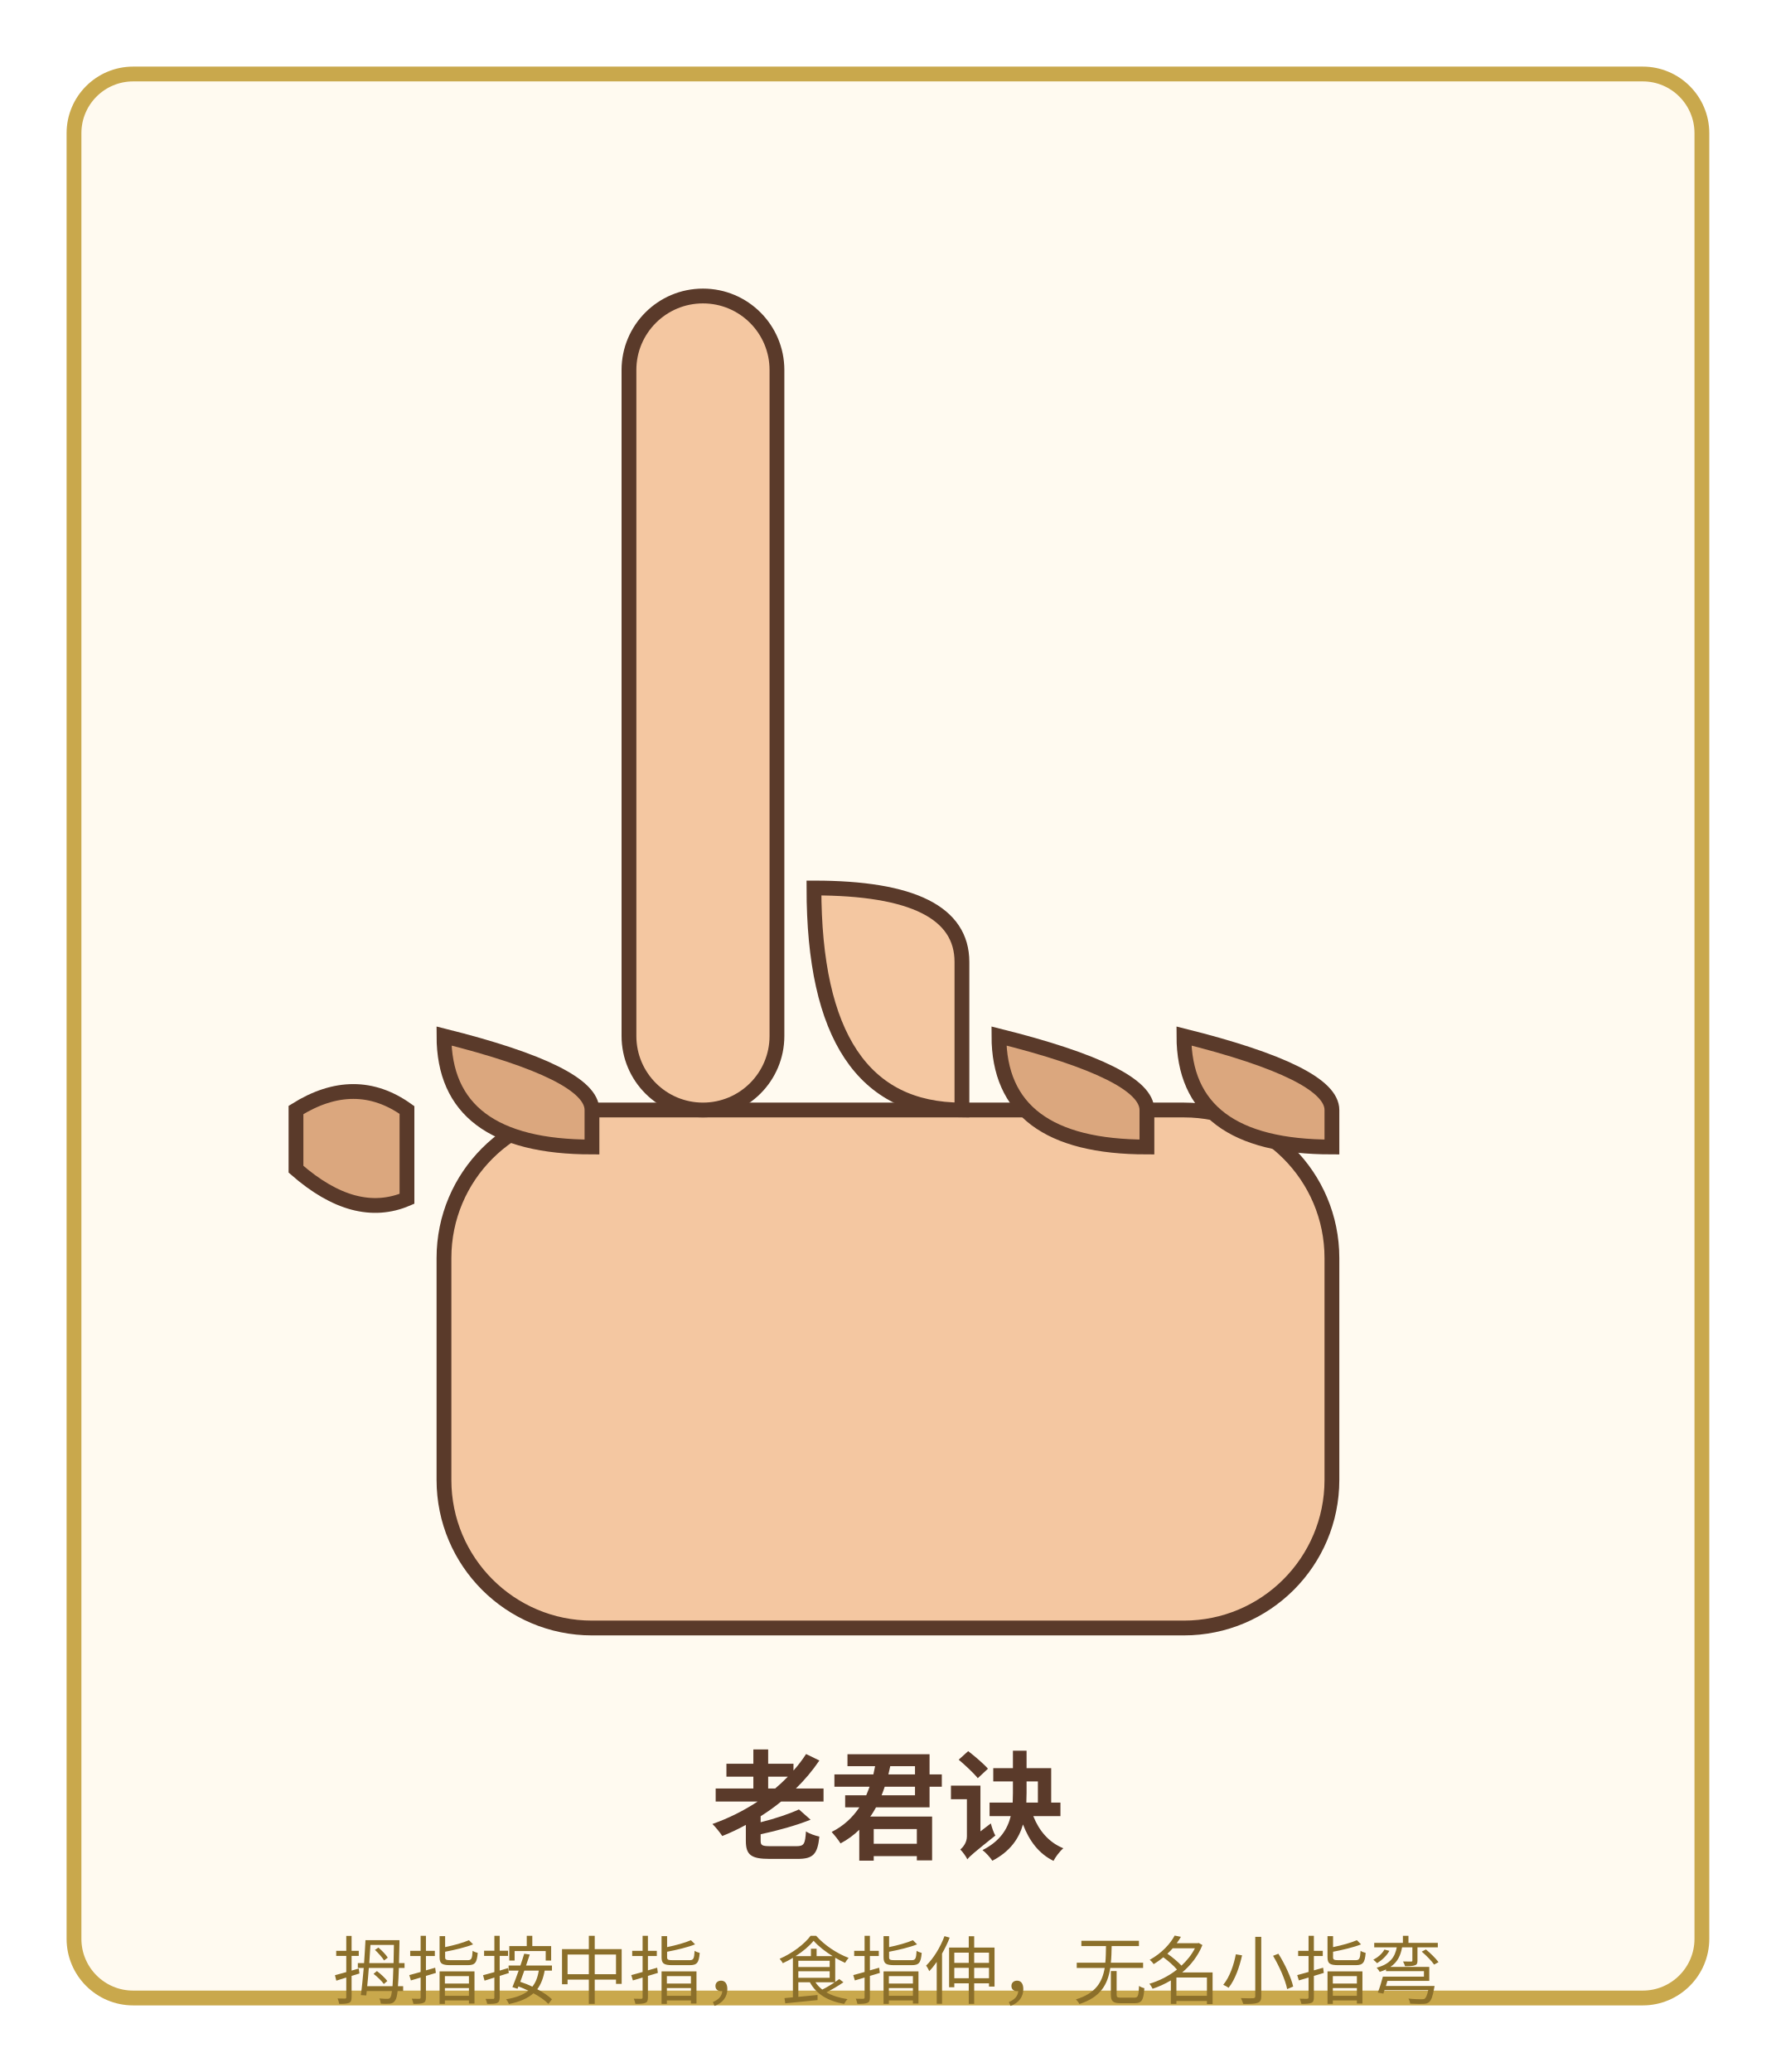
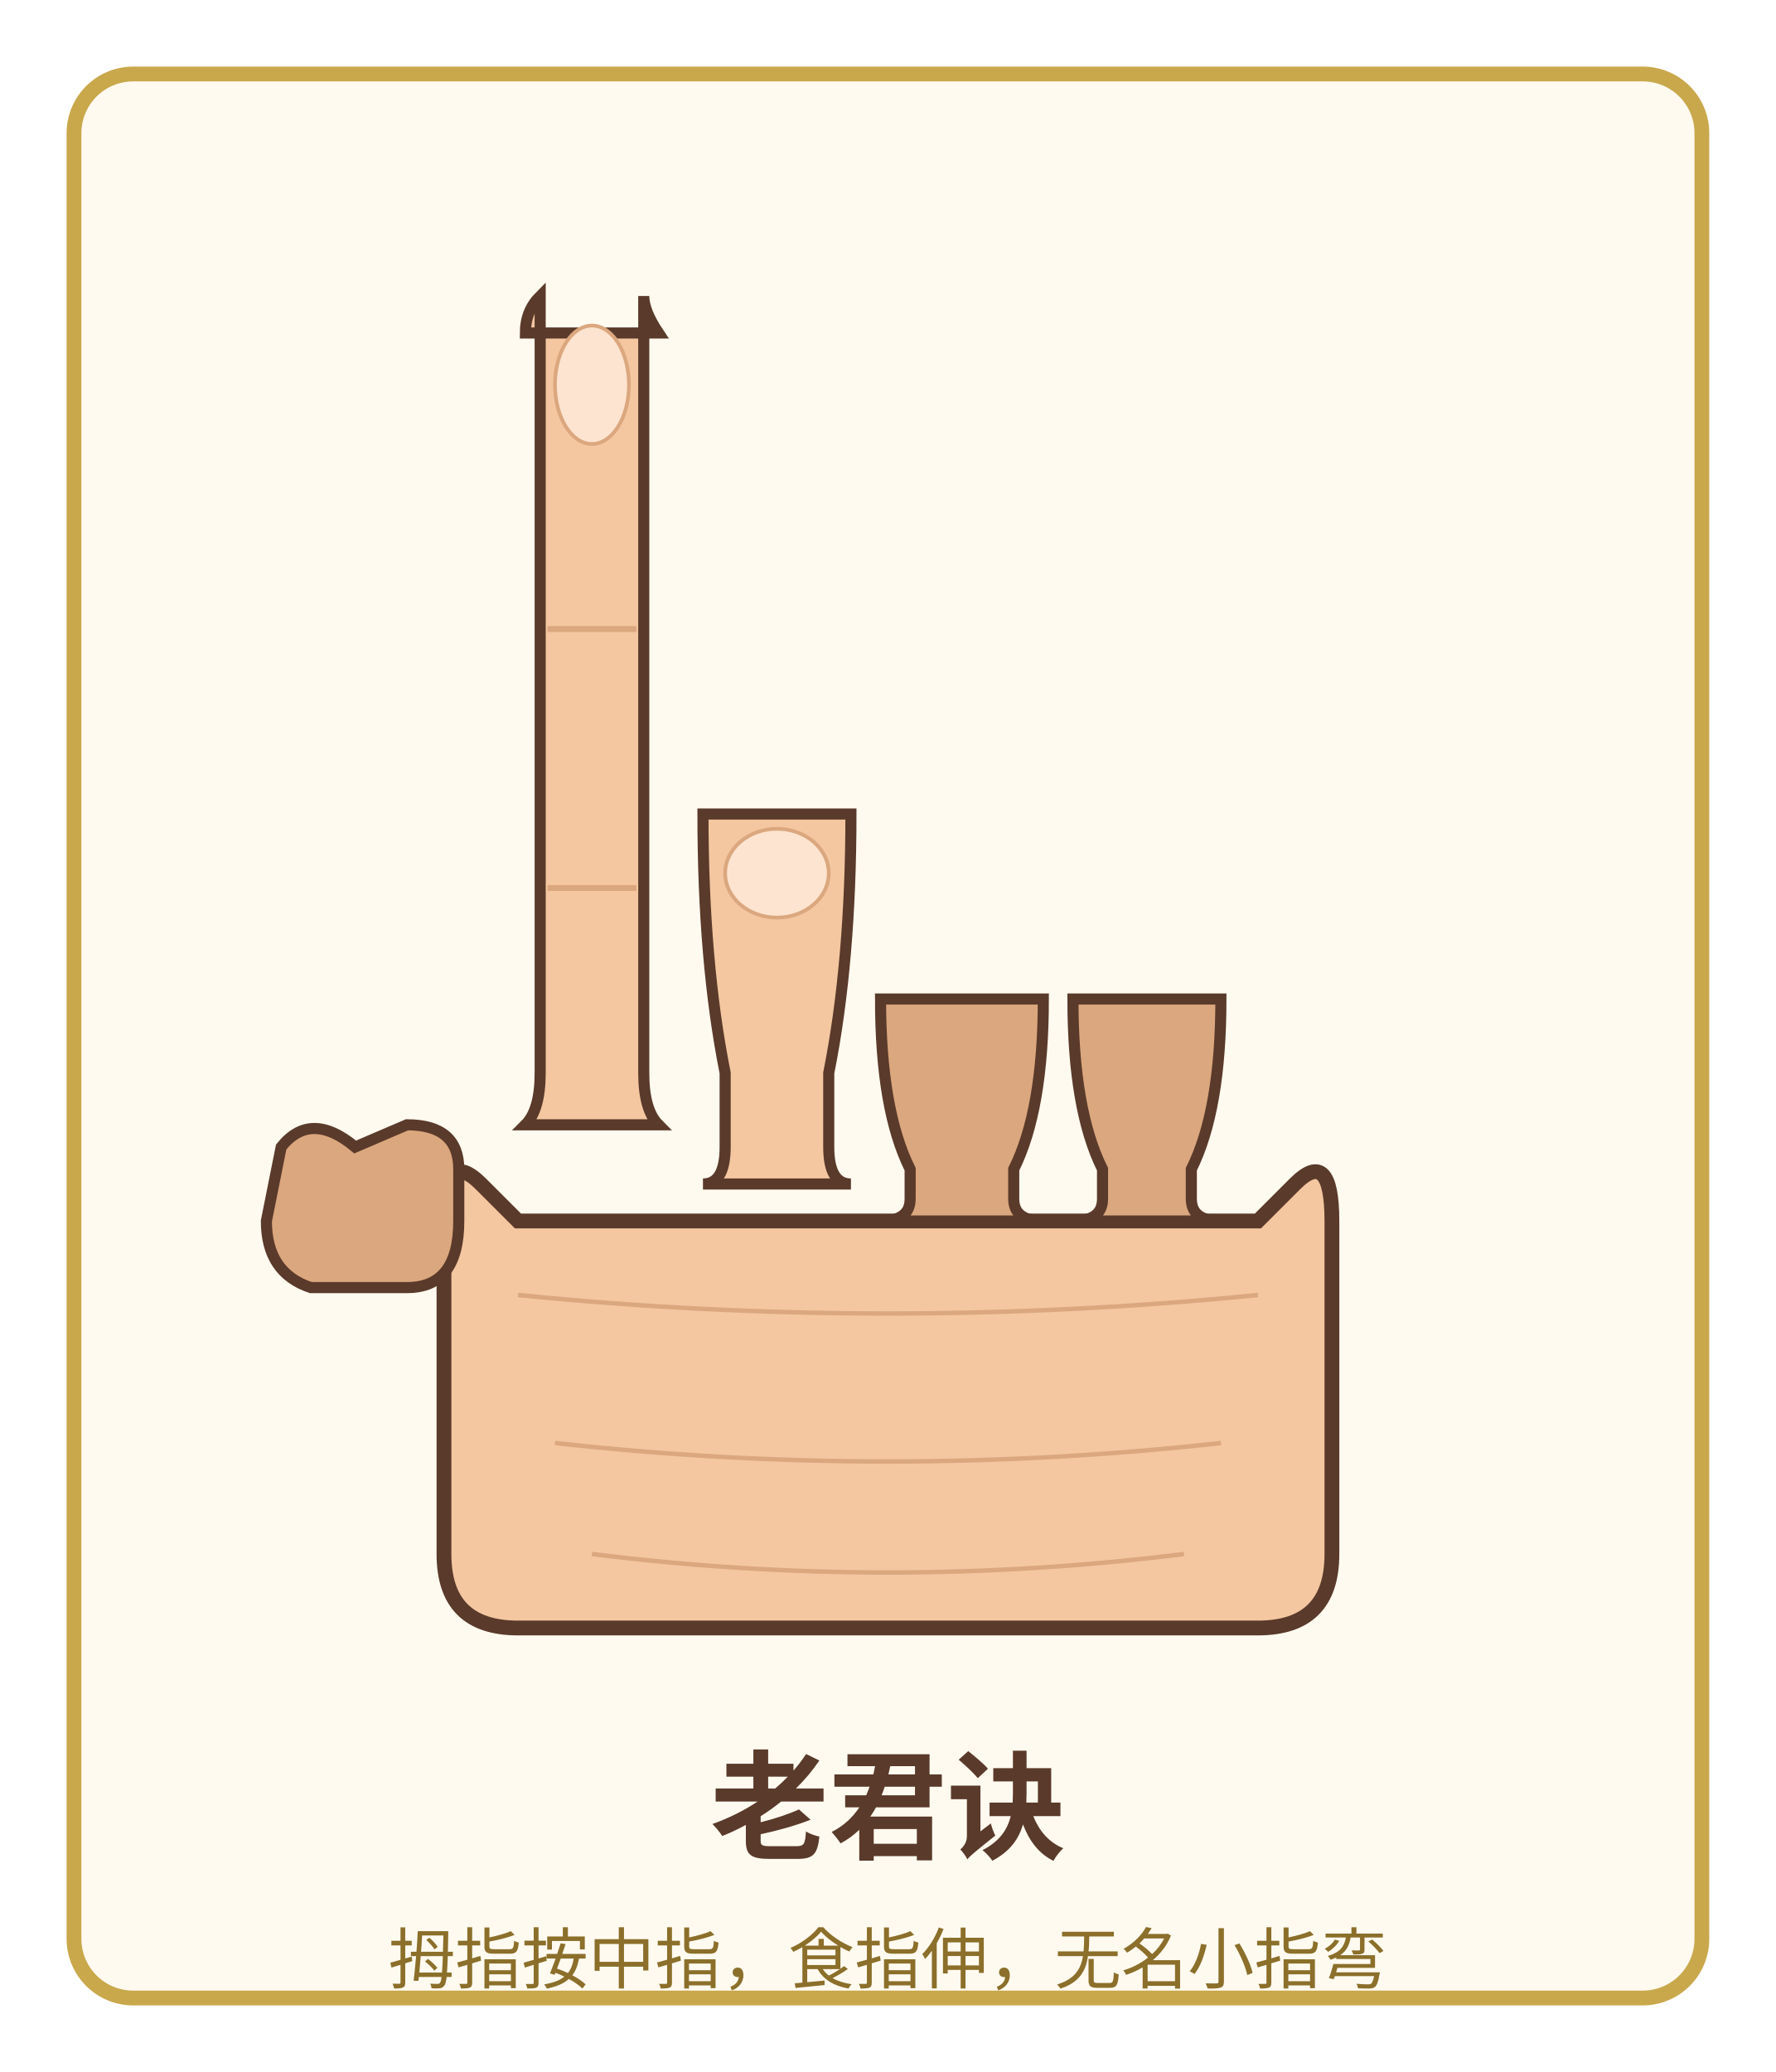
<svg xmlns="http://www.w3.org/2000/svg" viewBox="0 0 240 280" width="180">
  <rect x="10" y="10" width="220" height="260" fill="#fffaf0" stroke="#c9a84c" stroke-width="2" rx="8" />
-   <rect x="60" y="150" width="120" height="70" rx="20" fill="#f4c7a1" stroke="#5a3a2a" stroke-width="2" />
-   <path d="M 60 140 Q 60 155 80 155 L 80 150 Q 80 145 60 140 Z" fill="#dba77e" stroke="#5a3a2a" stroke-width="2" />
-   <rect x="85" y="40" width="20" height="110" rx="10" fill="#f4c7a1" stroke="#5a3a2a" stroke-width="2" />
-   <path d="M 110 120 Q 110 150 130 150 L 130 130 Q 130 120 110 120 Z" fill="#f4c7a1" stroke="#5a3a2a" stroke-width="2" />
-   <path d="M 135 140 Q 135 155 155 155 L 155 150 Q 155 145 135 140 Z" fill="#dba77e" stroke="#5a3a2a" stroke-width="2" />
-   <path d="M 160 140 Q 160 155 180 155 L 180 150 Q 180 145 160 140 Z" fill="#dba77e" stroke="#5a3a2a" stroke-width="2" />
-   <path d="M 40 150 Q 48 145 55 150 L 55 162 Q 48 165 40 158 Z" fill="#dba77e" stroke="#5a3a2a" stroke-width="2" />
+   <path d="M 65 160 Q 60 155 60 165 L 60 210 Q 60 220 70 220 L 170 220 Q 180 220 180 210 L 180 165 Q 180 155 175 160 L 170 165 L 70 165 Z" fill="#f4c7a1" stroke="#5a3a2a" stroke-width="2" />
+   <path d="M 70 175 Q 120 180 170 175" fill="none" stroke="#dba77e" stroke-width="0.6" />
+   <path d="M 75 195 Q 120 200 165 195" fill="none" stroke="#dba77e" stroke-width="0.6" />
+   <path d="M 80 210 Q 120 215 160 210" fill="none" stroke="#dba77e" stroke-width="0.6" />
+   <path d="M 71 45 Q 71 42 73 40 L 73 145 Q 73 150 71 152 L 89 152 Q 87 150 87 145 L 87 40 Q 87 42 89 45 Z" fill="#f4c7a1" stroke="#5a3a2a" stroke-width="1.5" />
+   <line x1="74" y1="85" x2="86" y2="85" stroke="#dba77e" stroke-width="0.8" />
+   <line x1="74" y1="120" x2="86" y2="120" stroke="#dba77e" stroke-width="0.8" />
+   <ellipse cx="80" cy="52" rx="5" ry="8" fill="#fce4d0" stroke="#dba77e" stroke-width="0.5" />
+   <path d="M 95 110 Q 95 130 98 145 L 98 155 Q 98 160 95 160 L 115 160 Q 112 160 112 155 L 112 145 Q 115 130 115 110 Z" fill="#f4c7a1" stroke="#5a3a2a" stroke-width="1.5" />
+   <ellipse cx="105" cy="118" rx="7" ry="6" fill="#fce4d0" stroke="#dba77e" stroke-width="0.5" />
+   <path d="M 119 135 Q 119 150 123 158 L 123 162 Q 123 165 119 165 L 141 165 Q 137 165 137 162 L 137 158 Q 141 150 141 135 Z" fill="#dba77e" stroke="#5a3a2a" stroke-width="1.5" />
+   <path d="M 145 135 Q 145 150 149 158 L 149 162 Q 149 165 145 165 L 165 165 Q 161 165 161 162 L 161 158 Q 165 150 165 135 Z" fill="#dba77e" stroke="#5a3a2a" stroke-width="1.5" />
+   <path d="M 48 155 Q 42 150 38 155 L 36 165 Q 36 172 42 174 L 55 174 Q 62 174 62 165 L 62 158 Q 62 152 55 152 Z" fill="#dba77e" stroke="#5a3a2a" stroke-width="1.5" />
  <text x="120" y="250" text-anchor="middle" font-size="16" font-family="'Noto Serif SC',serif" font-weight="bold" fill="#5a3a2a">老君诀</text>
-   <text x="120" y="270" text-anchor="middle" font-size="10" font-family="'Noto Serif SC',serif" fill="#8b6f2a">拇指按中指，食指伸，无名小指弯</text>
+   <text x="120" y="268" text-anchor="middle" font-size="9" font-family="'Noto Serif SC',serif" fill="#8b6f2a">拇指按中指，食指伸，无名小指弯</text>
</svg>
